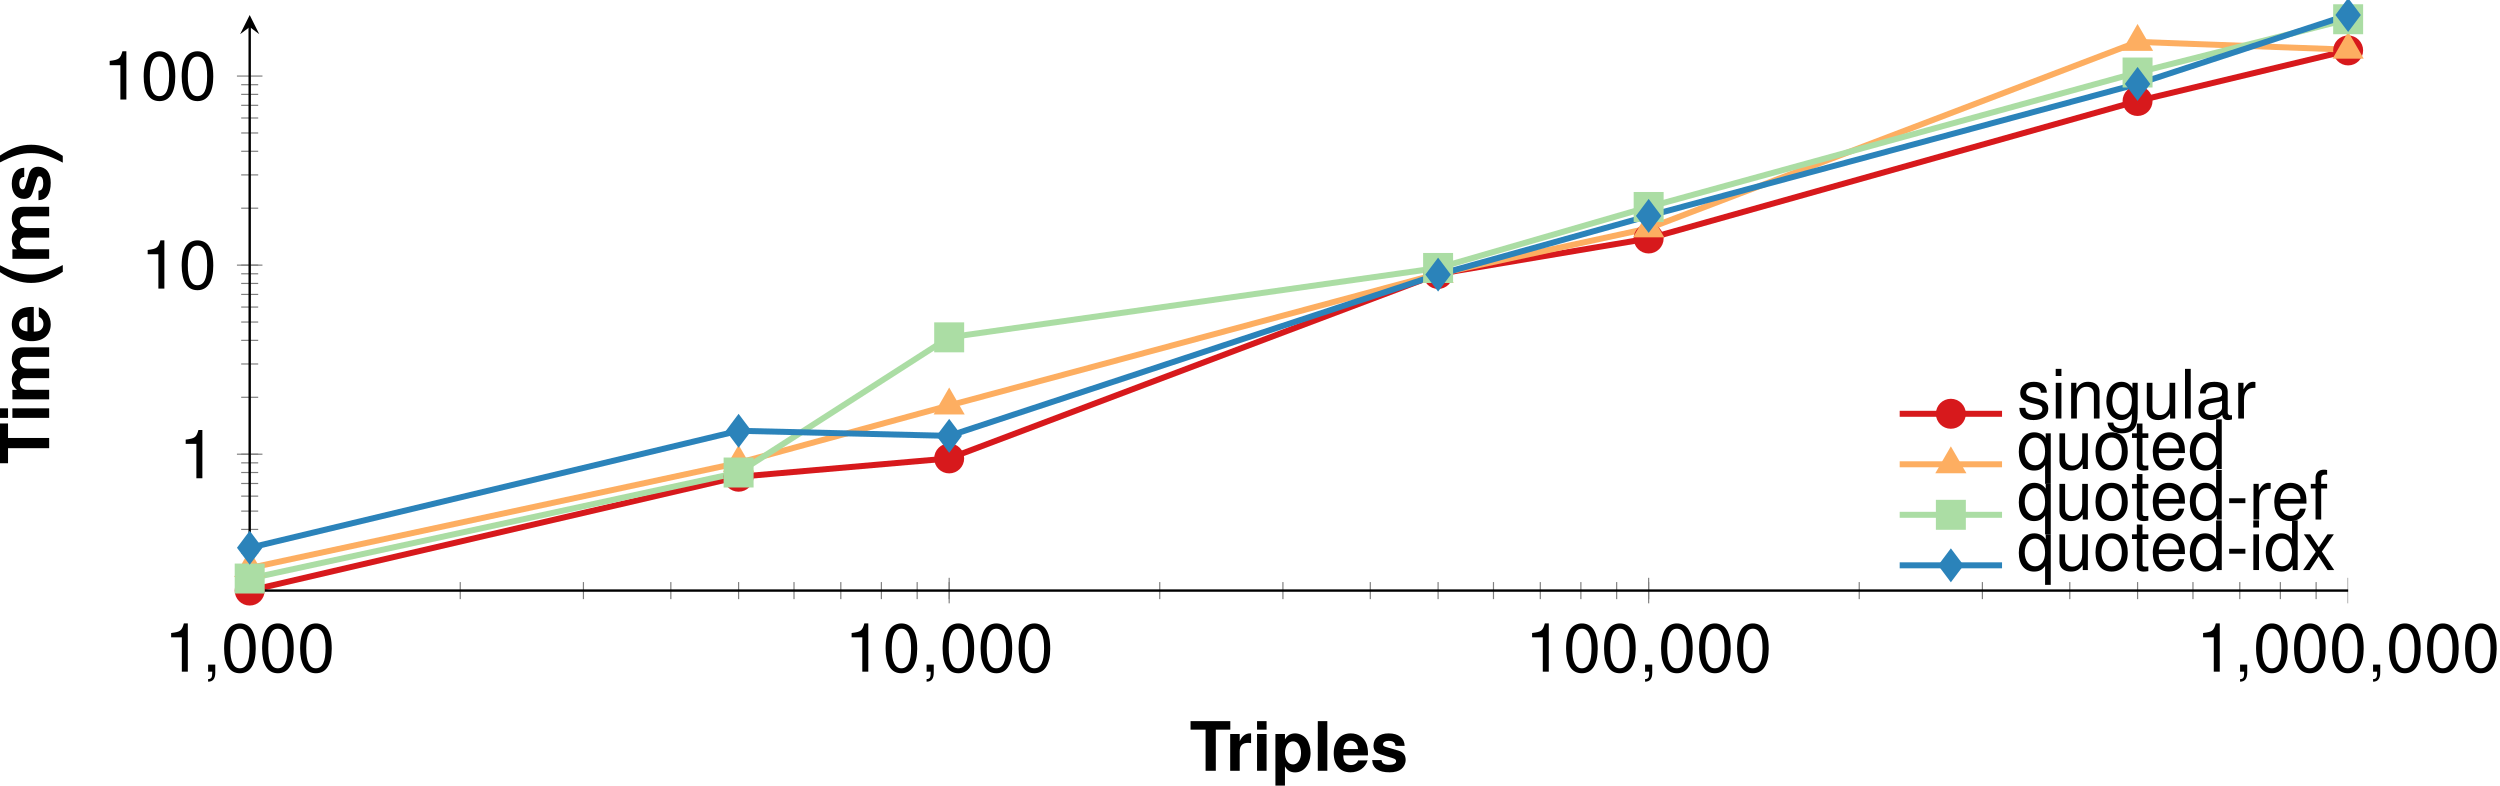
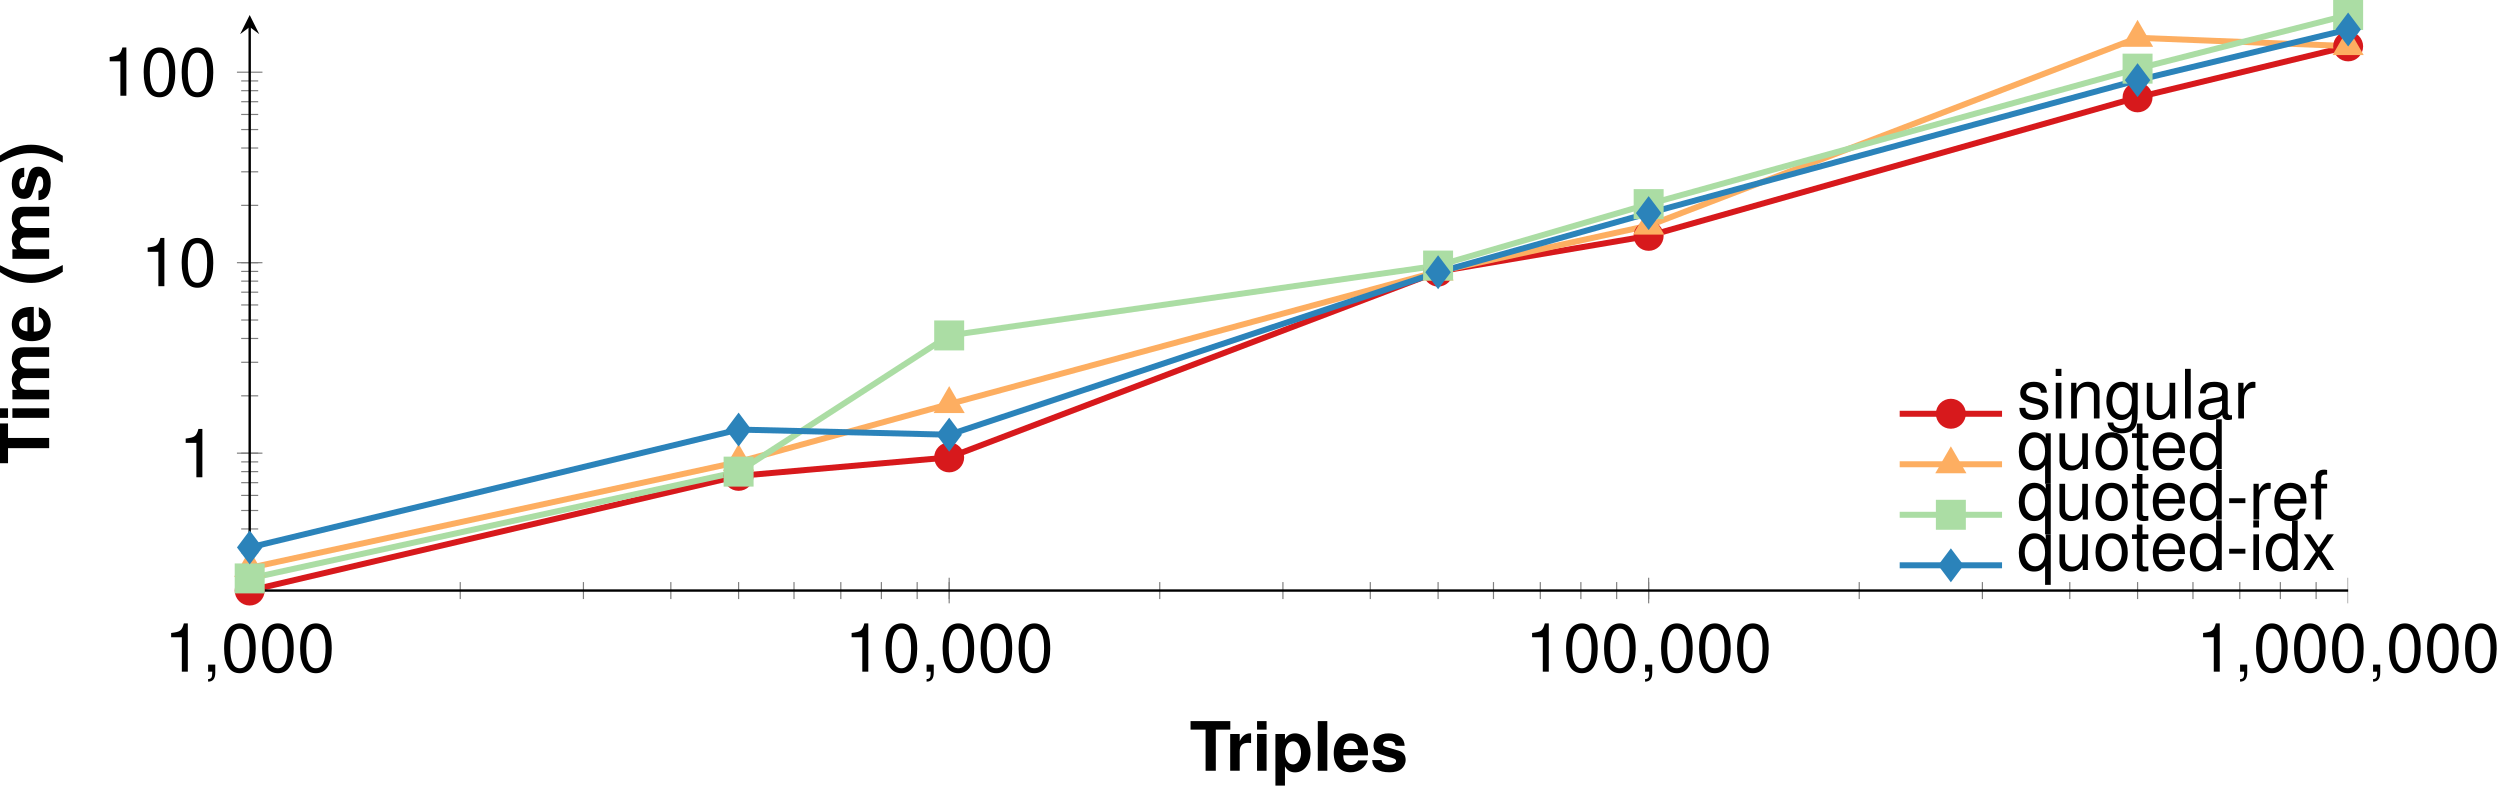
- <svg xmlns="http://www.w3.org/2000/svg" xmlns:xlink="http://www.w3.org/1999/xlink" version="1.1" width="415.425pt" height="130.54pt" viewBox="3.274 -133.623 415.425 130.54">
+ <svg xmlns="http://www.w3.org/2000/svg" xmlns:xlink="http://www.w3.org/1999/xlink" version="1.1" width="415.425pt" height="130.536pt" viewBox="3.274 -133.619 415.425 130.536">
  <defs>
    <clipPath id="clip1">
-       <path d="M44.765 106.243H393.464V-272.863H44.765" />
+       <path d="M44.765 106.098H393.464V-272.718H44.765" />
    </clipPath>
    <clipPath id="clip2">
      <path d="M-96.7-35.488V-131.129H534.929V-35.488" />
    </clipPath>
    <path id="g1-40" d="M2.297-8.249C.996-6.291 .453-4.73 .453-2.998C.453-1.256 .996 .306 2.297 2.263H3.428C2.229-.068 1.844-1.335 1.844-2.998C1.844-4.65 2.229-5.94 3.428-8.249H2.297Z" />
    <path id="g1-41" d="M1.38 2.263C2.682 .306 3.225-1.256 3.225-2.987C3.225-4.73 2.682-6.291 1.38-8.249H.249C1.448-5.918 1.833-4.65 1.833-2.987C1.833-1.335 1.448-.045 .249 2.263H1.38Z" />
    <path id="g1-84" d="M4.356-6.834H6.766V-8.249H.158V-6.834H2.659V0H4.356V-6.834Z" />
    <path id="g1-101" d="M5.929-2.557C5.94-2.693 5.94-2.75 5.94-2.829C5.94-3.44 5.85-4.005 5.703-4.435C5.295-5.544 4.311-6.212 3.078-6.212C1.324-6.212 .249-4.945 .249-2.897C.249-.939 1.313 .26 3.044 .26C4.413 .26 5.522-.52 5.872-1.72H4.311C4.119-1.233 3.677-.95 3.1-.95C2.648-.95 2.286-1.143 2.059-1.482C1.912-1.709 1.856-1.98 1.833-2.557H5.929ZM1.856-3.609C1.957-4.537 2.354-5.001 3.055-5.001C3.451-5.001 3.813-4.809 4.039-4.492C4.187-4.266 4.254-4.028 4.288-3.609H1.856Z" />
    <path id="g1-105" d="M2.342-6.11H.758V0H2.342V-6.11ZM2.342-8.249H.758V-6.834H2.342V-8.249Z" />
    <path id="g1-108" d="M2.342-8.249H.758V0H2.342V-8.249Z" />
    <path id="g1-109" d="M.679-6.11V0H2.263V-3.666C2.263-4.413 2.67-4.865 3.349-4.865C3.881-4.865 4.209-4.56 4.209-4.073V0H5.793V-3.666C5.793-4.413 6.201-4.865 6.879-4.865C7.411-4.865 7.739-4.56 7.739-4.073V0H9.324V-4.322C9.324-5.51 8.599-6.212 7.377-6.212C6.608-6.212 6.065-5.94 5.59-5.307C5.295-5.884 4.684-6.212 3.926-6.212C3.225-6.212 2.772-5.974 2.252-5.352V-6.11H.679Z" />
    <path id="g1-112" d="M2.24-6.11H.656V2.467H2.24V-.724C2.625-.045 3.168 .272 3.938 .272C5.409 .272 6.495-1.109 6.495-2.965C6.495-3.824 6.246-4.684 5.839-5.25C5.431-5.827 4.673-6.212 3.938-6.212C3.168-6.212 2.625-5.884 2.24-5.205V-6.11ZM3.576-4.888C4.379-4.888 4.911-4.107 4.911-2.942C4.911-1.833 4.356-1.052 3.576-1.052C2.783-1.052 2.24-1.822 2.24-2.965S2.783-4.888 3.576-4.888Z" />
    <path id="g1-114" d="M.713-6.11V0H2.297V-3.247C2.297-4.175 2.761-4.639 3.689-4.639C3.858-4.639 3.972-4.628 4.187-4.594V-6.201C4.096-6.212 4.039-6.212 3.994-6.212C3.27-6.212 2.636-5.737 2.297-4.911V-6.11H.713Z" />
    <path id="g1-115" d="M5.714-4.141C5.691-5.431 4.696-6.212 3.055-6.212C1.505-6.212 .543-5.431 .543-4.175C.543-3.768 .668-3.417 .883-3.179C1.098-2.965 1.29-2.863 1.878-2.67L3.768-2.082C4.164-1.957 4.3-1.833 4.3-1.584C4.3-1.211 3.858-.984 3.123-.984C2.716-.984 2.387-1.064 2.184-1.199C2.014-1.324 1.946-1.448 1.878-1.776H.328C.373-.441 1.358 .26 3.213 .26C4.062 .26 4.707 .079 5.16-.283S5.884-1.211 5.884-1.81C5.884-2.602 5.488-3.112 4.684-3.349L2.682-3.926C2.24-4.062 2.127-4.153 2.127-4.402C2.127-4.741 2.489-4.967 3.044-4.967C3.802-4.967 4.175-4.696 4.187-4.141H5.714Z" />
    <path id="g3-44" d="M.984-1.177V0H1.663V.204C1.663 .984 1.516 1.211 .984 1.233V1.663C1.776 1.663 2.172 1.154 2.172 .181V-1.177H.984Z" />
    <path id="g3-45" d="M3.213-3.53H.52V-2.716H3.213V-3.53Z" />
    <path id="g3-48" d="M3.112-8.022C2.365-8.022 1.686-7.694 1.267-7.14C.747-6.438 .487-5.363 .487-3.881C.487-1.177 1.392 .26 3.112 .26C4.809 .26 5.737-1.177 5.737-3.813C5.737-5.375 5.488-6.416 4.956-7.14C4.537-7.705 3.87-8.022 3.112-8.022ZM3.112-7.14C4.187-7.14 4.718-6.053 4.718-3.904C4.718-1.629 4.198-.566 3.089-.566C2.037-.566 1.505-1.675 1.505-3.87S2.037-7.14 3.112-7.14Z" />
    <path id="g3-49" d="M2.931-5.714V0H3.926V-8.022H3.27C2.919-6.789 2.693-6.619 1.154-6.427V-5.714H2.931Z" />
    <path id="g3-97" d="M6.053-.554C5.952-.532 5.906-.532 5.85-.532C5.522-.532 5.341-.702 5.341-.996V-4.481C5.341-5.533 4.571-6.099 3.112-6.099C2.252-6.099 1.539-5.85 1.143-5.409C.871-5.103 .758-4.764 .735-4.175H1.686C1.765-4.899 2.195-5.228 3.078-5.228C3.926-5.228 4.402-4.911 4.402-4.345V-4.096C4.402-3.7 4.164-3.53 3.417-3.44C2.082-3.27 1.878-3.225 1.516-3.078C.826-2.795 .475-2.263 .475-1.494C.475-.419 1.222 .26 2.421 .26C3.168 .26 3.768 0 4.435-.611C4.503-.011 4.798 .26 5.409 .26C5.601 .26 5.748 .238 6.053 .158V-.554ZM4.402-1.867C4.402-1.55 4.311-1.358 4.028-1.098C3.643-.747 3.179-.566 2.625-.566C1.89-.566 1.46-.917 1.46-1.516C1.46-2.139 1.878-2.455 2.885-2.602C3.881-2.738 4.085-2.783 4.402-2.931V-1.867Z" />
    <path id="g3-100" d="M5.601-8.249H4.662V-5.182C4.266-5.782 3.632-6.099 2.84-6.099C1.301-6.099 .294-4.865 .294-2.976C.294-.973 1.279 .26 2.874 .26C3.689 .26 4.254-.045 4.764-.781V0H5.601V-8.249ZM2.998-5.216C4.017-5.216 4.662-4.311 4.662-2.897C4.662-1.528 4.005-.622 3.01-.622C1.969-.622 1.279-1.539 1.279-2.919S1.969-5.216 2.998-5.216Z" />
    <path id="g3-101" d="M5.805-2.648C5.805-3.553 5.737-4.096 5.567-4.537C5.182-5.51 4.277-6.099 3.168-6.099C1.516-6.099 .453-4.831 .453-2.885S1.482 .26 3.146 .26C4.503 .26 5.442-.509 5.68-1.799H4.73C4.469-1.018 3.938-.611 3.179-.611C2.58-.611 2.071-.883 1.754-1.38C1.528-1.72 1.448-2.059 1.437-2.648H5.805ZM1.46-3.417C1.539-4.515 2.206-5.228 3.157-5.228C4.085-5.228 4.798-4.458 4.798-3.485C4.798-3.462 4.798-3.44 4.786-3.417H1.46Z" />
    <path id="g3-102" d="M2.919-5.929H1.935V-6.857C1.935-7.253 2.161-7.457 2.591-7.457C2.67-7.457 2.704-7.457 2.919-7.445V-8.226C2.704-8.271 2.58-8.283 2.387-8.283C1.516-8.283 .996-7.785 .996-6.936V-5.929H.204V-5.16H.996V0H1.935V-5.16H2.919V-5.929Z" />
    <path id="g3-103" d="M4.662-5.929V-5.069C4.187-5.771 3.609-6.099 2.851-6.099C1.346-6.099 .328-4.786 .328-2.863C.328-1.89 .588-1.098 1.075-.532C1.516-.034 2.15 .26 2.772 .26C3.519 .26 4.039-.057 4.571-.803V-.498C4.571 .306 4.469 .792 4.232 1.12C3.983 1.471 3.496 1.675 2.919 1.675C2.489 1.675 2.105 1.561 1.844 1.358C1.629 1.188 1.539 1.03 1.482 .679H.52C.622 1.799 1.494 2.467 2.885 2.467C3.768 2.467 4.526 2.184 4.911 1.709C5.363 1.165 5.533 .419 5.533-.973V-5.929H4.662ZM2.953-5.228C3.972-5.228 4.571-4.368 4.571-2.885C4.571-1.471 3.96-.611 2.965-.611C1.935-.611 1.313-1.482 1.313-2.919C1.313-4.345 1.946-5.228 2.953-5.228Z" />
    <path id="g3-105" d="M1.697-5.929H.758V0H1.697V-5.929ZM1.697-8.249H.747V-7.061H1.697V-8.249Z" />
    <path id="g3-108" d="M1.72-8.249H.769V0H1.72V-8.249Z" />
    <path id="g3-110" d="M.792-5.929V0H1.743V-3.27C1.743-4.481 2.376-5.273 3.349-5.273C4.096-5.273 4.571-4.82 4.571-4.107V0H5.51V-4.481C5.51-5.465 4.775-6.099 3.632-6.099C2.75-6.099 2.184-5.759 1.663-4.933V-5.929H.792Z" />
    <path id="g3-111" d="M3.078-6.099C1.414-6.099 .407-4.911 .407-2.919S1.403 .26 3.089 .26C4.752 .26 5.771-.928 5.771-2.874C5.771-4.922 4.786-6.099 3.078-6.099ZM3.089-5.228C4.153-5.228 4.786-4.356 4.786-2.885C4.786-1.494 4.13-.611 3.089-.611C2.037-.611 1.392-1.482 1.392-2.919C1.392-4.345 2.037-5.228 3.089-5.228Z" />
    <path id="g3-113" d="M5.601 2.467V-5.929H4.764V-5.137C4.322-5.759 3.655-6.099 2.874-6.099C1.313-6.099 .294-4.82 .294-2.851C.294-.928 1.267 .26 2.829 .26C3.655 .26 4.22-.034 4.662-.679V2.467H5.601ZM3.01-5.216C4.017-5.216 4.662-4.311 4.662-2.885C4.662-1.528 4.005-.622 3.01-.622C1.969-.622 1.279-1.539 1.279-2.919C1.279-4.288 1.969-5.216 3.01-5.216Z" />
    <path id="g3-114" d="M.781-5.929V0H1.731V-3.078C1.731-3.926 1.946-4.481 2.399-4.809C2.693-5.024 2.976-5.092 3.632-5.103V-6.065C3.474-6.087 3.394-6.099 3.27-6.099C2.659-6.099 2.195-5.737 1.652-4.854V-5.929H.781Z" />
    <path id="g3-115" d="M4.956-4.277C4.945-5.442 4.175-6.099 2.806-6.099C1.426-6.099 .532-5.386 .532-4.288C.532-3.361 1.007-2.919 2.41-2.58L3.293-2.365C3.949-2.206 4.209-1.969 4.209-1.539C4.209-.984 3.655-.611 2.829-.611C2.32-.611 1.89-.758 1.652-1.007C1.505-1.177 1.437-1.346 1.38-1.765H.385C.43-.396 1.199 .26 2.75 .26C4.243 .26 5.194-.475 5.194-1.618C5.194-2.501 4.696-2.987 3.519-3.27L2.614-3.485C1.844-3.666 1.516-3.915 1.516-4.334C1.516-4.877 2.003-5.228 2.772-5.228C3.53-5.228 3.938-4.899 3.96-4.277H4.956Z" />
    <path id="g3-116" d="M2.874-5.929H1.901V-7.558H.962V-5.929H.158V-5.16H.962V-.679C.962-.079 1.369 .26 2.105 .26C2.331 .26 2.557 .238 2.874 .181V-.611C2.75-.577 2.602-.566 2.421-.566C2.014-.566 1.901-.679 1.901-1.098V-5.16H2.874V-5.929Z" />
    <path id="g3-117" d="M5.454 0V-5.929H4.515V-2.568C4.515-1.358 3.881-.566 2.897-.566C2.15-.566 1.675-1.018 1.675-1.731V-5.929H.735V-1.358C.735-.373 1.471 .26 2.625 .26C3.496 .26 4.051-.045 4.605-.826V0H5.454Z" />
    <path id="g3-120" d="M3.304-3.066L5.295-5.929H4.232L2.806-3.779L1.38-5.929H.306L2.286-3.021L.192 0H1.267L2.772-2.274L4.254 0H5.352L3.304-3.066Z" />
  </defs>
  <g id="page1">
-     <path d="M44.765-35.488L126.007-54.402L161-57.449L242.242-88.102L277.23-93.992L358.472-116.84L393.464-125.246" stroke="#d7191c" fill="none" stroke-width=".996" stroke-miterlimit="10" />
-     <path d="M44.765-39.234L126.007-56.711L161-66.246L242.242-88.113L277.23-95.68L358.472-126.66L393.464-125.367" stroke="#fdae61" fill="none" stroke-width=".996" stroke-miterlimit="10" />
-     <path d="M44.765-37.488L126.007-55.105L161-77.566L242.242-89.094L277.23-99.231L358.472-121.574L393.464-130.426" stroke="#abdda4" fill="none" stroke-width=".996" stroke-miterlimit="10" />
-     <path d="M44.765-42.602L126.007-62.039L161-61.195L242.242-87.992L277.23-97.746L358.472-119.676L393.464-131.129" stroke="#2b83ba" fill="none" stroke-width=".996" stroke-miterlimit="10" />
-     <path d="M44.765-34.07V-36.906M79.753-34.07V-36.906M100.222-34.07V-36.906M114.746-34.07V-36.906M126.007-34.07V-36.906M135.214-34.07V-36.906M142.992-34.07V-36.906M149.734-34.07V-36.906M155.679-34.07V-36.906M161-34.07V-36.906M195.988-34.07V-36.906M216.457-34.07V-36.906M230.976-34.07V-36.906M242.242-34.07V-36.906M251.445-34.07V-36.906M259.226-34.07V-36.906M265.968-34.07V-36.906M271.914-34.07V-36.906M277.23-34.07V-36.906M312.222-34.07V-36.906M332.687-34.07V-36.906M347.21-34.07V-36.906M358.476-34.07V-36.906M367.679-34.07V-36.906M375.46-34.07V-36.906M382.199-34.07V-36.906M388.144-34.07V-36.906" stroke="#808080" fill="none" stroke-width=".199" stroke-miterlimit="10" clip-path="url(#clip1)" />
+     <path d="M44.765-35.488L126.007-54.543L161-57.613L242.242-88.488L277.23-94.426L358.472-117.441L393.464-125.91" stroke="#d7191c" fill="none" stroke-width=".996" stroke-miterlimit="10" />
+     <path d="M44.765-39.262L126.007-56.867L161-66.473L242.242-88.504L277.23-96.125L358.472-127.336L393.464-125.957" stroke="#fdae61" fill="none" stroke-width=".996" stroke-miterlimit="10" />
+     <path d="M44.765-37.504L126.007-55.25L161-77.879L242.242-89.492L277.23-99.699L358.472-122.211L393.464-131.129" stroke="#abdda4" fill="none" stroke-width=".996" stroke-miterlimit="10" />
+     <path d="M44.765-42.652L126.007-62.238L161-61.383L242.242-88.383L277.23-98.207L358.472-120.301L393.464-128.715" stroke="#2b83ba" fill="none" stroke-width=".996" stroke-miterlimit="10" />
+     <path d="M44.765-34.07V-36.902M79.753-34.07V-36.902M100.222-34.07V-36.902M114.746-34.07V-36.902M126.007-34.07V-36.902M135.214-34.07V-36.902M142.992-34.07V-36.902M149.734-34.07V-36.902M155.679-34.07V-36.902M161-34.07V-36.902M195.988-34.07V-36.902M216.457-34.07V-36.902M230.976-34.07V-36.902M242.242-34.07V-36.902M251.445-34.07V-36.902M259.226-34.07V-36.902M265.968-34.07V-36.902M271.914-34.07V-36.902M277.23-34.07V-36.902M312.222-34.07V-36.902M332.687-34.07V-36.902M347.21-34.07V-36.902M358.476-34.07V-36.902M367.679-34.07V-36.902M375.46-34.07V-36.902M382.199-34.07V-36.902M388.144-34.07V-36.902" stroke="#808080" fill="none" stroke-width=".199" stroke-miterlimit="10" clip-path="url(#clip1)" />
    <path d="M44.765-33.363V-37.613M161-33.363V-37.613M277.23-33.363V-37.613M393.464-33.363V-37.613" stroke="#808080" fill="none" stroke-width=".199" stroke-miterlimit="10" clip-path="url(#clip1)" />
-     <path d="M43.351-36.188H46.179M43.351-41.723H46.179M43.351-45.648H46.179M43.351-48.691H46.179M43.351-51.18H46.179M43.351-53.281H46.179M43.351-55.105H46.179M43.351-56.711H46.179M43.351-58.148H46.179M43.351-67.605H46.179M43.351-73.141H46.179M43.351-77.066H46.179M43.351-80.109H46.179M43.351-82.598H46.179M43.351-84.699H46.179M43.351-86.523H46.179M43.351-88.129H46.179M43.351-89.566H46.179M43.351-99.027H46.179M43.351-104.559H46.179M43.351-108.484H46.179M43.351-111.527H46.179M43.351-114.016H46.179M43.351-116.121H46.179M43.351-117.941H46.179M43.351-119.547H46.179" stroke="#808080" fill="none" stroke-width=".199" stroke-miterlimit="10" clip-path="url(#clip2)" />
-     <path d="M42.644-58.148H46.886M42.644-89.566H46.886M42.644-120.984H46.886" stroke="#808080" fill="none" stroke-width=".199" stroke-miterlimit="10" clip-path="url(#clip2)" />
+     <path d="M43.351-36.195H46.179M43.351-41.77H46.179M43.351-45.723H46.179M43.351-48.789H46.179M43.351-51.297H46.179M43.351-53.414H46.179M43.351-55.25H46.179M43.351-56.867H46.179M43.351-58.316H46.179M43.351-67.844H46.179M43.351-73.418H46.179M43.351-77.375H46.179M43.351-80.441H46.179M43.351-82.945H46.179M43.351-85.066H46.179M43.351-86.902H46.179M43.351-88.519H46.179M43.351-89.969H46.179M43.351-99.496H46.179M43.351-105.07H46.179M43.351-109.023H46.179M43.351-112.09H46.179M43.351-114.598H46.179M43.351-116.719H46.179M43.351-118.551H46.179M43.351-120.172H46.179" stroke="#808080" fill="none" stroke-width=".199" stroke-miterlimit="10" clip-path="url(#clip2)" />
+     <path d="M42.644-58.316H46.886M42.644-89.969H46.886M42.644-121.621H46.886" stroke="#808080" fill="none" stroke-width=".199" stroke-miterlimit="10" clip-path="url(#clip2)" />
    <path d="M44.765-35.488H393.464" stroke="#000" fill="none" stroke-width=".399" stroke-miterlimit="10" />
    <path d="M44.765-35.488V-129.137" stroke="#000" fill="none" stroke-width=".399" stroke-miterlimit="10" />
-     <path d="M44.766-131.129L43.172-127.941L44.766-129.136L46.359-127.941" />
-     <g transform="matrix(1 0 0 1 289.7279 71.6314)">
-       <use x="-259.17" y="-93.639" xlink:href="#g3-49" />
-       <use x="-252.855" y="-93.639" xlink:href="#g3-44" />
-       <use x="-249.698" y="-93.639" xlink:href="#g3-48" />
-       <use x="-243.384" y="-93.639" xlink:href="#g3-48" />
-       <use x="-237.069" y="-93.639" xlink:href="#g3-48" />
-     </g>
-     <g transform="matrix(1 0 0 1 402.803 71.6314)">
-       <use x="-259.17" y="-93.639" xlink:href="#g3-49" />
-       <use x="-252.855" y="-93.639" xlink:href="#g3-48" />
-       <use x="-246.541" y="-93.639" xlink:href="#g3-44" />
-       <use x="-243.384" y="-93.639" xlink:href="#g3-48" />
-       <use x="-237.069" y="-93.639" xlink:href="#g3-48" />
-       <use x="-230.754" y="-93.639" xlink:href="#g3-48" />
-     </g>
-     <g transform="matrix(1 0 0 1 515.879 71.6314)">
-       <use x="-259.17" y="-93.639" xlink:href="#g3-49" />
-       <use x="-252.855" y="-93.639" xlink:href="#g3-48" />
-       <use x="-246.541" y="-93.639" xlink:href="#g3-48" />
-       <use x="-240.226" y="-93.639" xlink:href="#g3-44" />
-       <use x="-237.069" y="-93.639" xlink:href="#g3-48" />
-       <use x="-230.754" y="-93.639" xlink:href="#g3-48" />
-       <use x="-224.44" y="-93.639" xlink:href="#g3-48" />
-     </g>
-     <g transform="matrix(1 0 0 1 627.376 71.6314)">
-       <use x="-259.17" y="-93.639" xlink:href="#g3-49" />
-       <use x="-252.855" y="-93.639" xlink:href="#g3-44" />
-       <use x="-249.698" y="-93.639" xlink:href="#g3-48" />
-       <use x="-243.384" y="-93.639" xlink:href="#g3-48" />
-       <use x="-237.069" y="-93.639" xlink:href="#g3-48" />
-       <use x="-230.754" y="-93.639" xlink:href="#g3-44" />
-       <use x="-227.597" y="-93.639" xlink:href="#g3-48" />
-       <use x="-221.282" y="-93.639" xlink:href="#g3-48" />
-       <use x="-214.968" y="-93.639" xlink:href="#g3-48" />
+     <path d="M44.766-131.128L43.172-127.941L44.766-129.136L46.359-127.941" />
+     <g transform="matrix(1 0 0 1 289.7279 71.7973)">
+       <use x="-259.17" y="-93.807" xlink:href="#g3-49" />
+       <use x="-252.855" y="-93.807" xlink:href="#g3-44" />
+       <use x="-249.698" y="-93.807" xlink:href="#g3-48" />
+       <use x="-243.384" y="-93.807" xlink:href="#g3-48" />
+       <use x="-237.069" y="-93.807" xlink:href="#g3-48" />
+     </g>
+     <g transform="matrix(1 0 0 1 402.803 71.7973)">
+       <use x="-259.17" y="-93.807" xlink:href="#g3-49" />
+       <use x="-252.855" y="-93.807" xlink:href="#g3-48" />
+       <use x="-246.541" y="-93.807" xlink:href="#g3-44" />
+       <use x="-243.384" y="-93.807" xlink:href="#g3-48" />
+       <use x="-237.069" y="-93.807" xlink:href="#g3-48" />
+       <use x="-230.754" y="-93.807" xlink:href="#g3-48" />
+     </g>
+     <g transform="matrix(1 0 0 1 515.879 71.7973)">
+       <use x="-259.17" y="-93.807" xlink:href="#g3-49" />
+       <use x="-252.855" y="-93.807" xlink:href="#g3-48" />
+       <use x="-246.541" y="-93.807" xlink:href="#g3-48" />
+       <use x="-240.226" y="-93.807" xlink:href="#g3-44" />
+       <use x="-237.069" y="-93.807" xlink:href="#g3-48" />
+       <use x="-230.754" y="-93.807" xlink:href="#g3-48" />
+       <use x="-224.44" y="-93.807" xlink:href="#g3-48" />
+     </g>
+     <g transform="matrix(1 0 0 1 627.376 71.7973)">
+       <use x="-259.17" y="-93.807" xlink:href="#g3-49" />
+       <use x="-252.855" y="-93.807" xlink:href="#g3-44" />
+       <use x="-249.698" y="-93.807" xlink:href="#g3-48" />
+       <use x="-243.384" y="-93.807" xlink:href="#g3-48" />
+       <use x="-237.069" y="-93.807" xlink:href="#g3-48" />
+       <use x="-230.754" y="-93.807" xlink:href="#g3-44" />
+       <use x="-227.597" y="-93.807" xlink:href="#g3-48" />
+       <use x="-221.282" y="-93.807" xlink:href="#g3-48" />
+       <use x="-214.968" y="-93.807" xlink:href="#g3-48" />
    </g>
    <g transform="matrix(1 0 0 1 292.1462 39.4898)">
-       <use x="-259.17" y="-93.639" xlink:href="#g3-49" />
-     </g>
-     <g transform="matrix(1 0 0 1 285.8315 7.9779)">
-       <use x="-259.17" y="-93.639" xlink:href="#g3-49" />
-       <use x="-252.855" y="-93.639" xlink:href="#g3-48" />
-     </g>
-     <g transform="matrix(1 0 0 1 279.5168 -23.4403)">
-       <use x="-259.17" y="-93.639" xlink:href="#g3-49" />
-       <use x="-252.855" y="-93.639" xlink:href="#g3-48" />
-       <use x="-246.541" y="-93.639" xlink:href="#g3-48" />
+       <use x="-259.17" y="-93.807" xlink:href="#g3-49" />
+     </g>
+     <g transform="matrix(1 0 0 1 285.8315 7.7451)">
+       <use x="-259.17" y="-93.807" xlink:href="#g3-49" />
+       <use x="-252.855" y="-93.807" xlink:href="#g3-48" />
+     </g>
+     <g transform="matrix(1 0 0 1 279.5168 -23.9064)">
+       <use x="-259.17" y="-93.807" xlink:href="#g3-49" />
+       <use x="-252.855" y="-93.807" xlink:href="#g3-48" />
+       <use x="-246.541" y="-93.807" xlink:href="#g3-48" />
    </g>
    <path d="M46.757-35.488C46.757-36.59 45.867-37.48 44.765-37.48C43.664-37.48 42.773-36.59 42.773-35.488C42.773-34.387 43.664-33.496 44.765-33.496C45.867-33.496 46.757-34.387 46.757-35.488Z" fill="#d7191c" />
    <path d="M46.757-35.488C46.757-36.59 45.867-37.48 44.765-37.48C43.664-37.48 42.773-36.59 42.773-35.488C42.773-34.387 43.664-33.496 44.765-33.496C45.867-33.496 46.757-34.387 46.757-35.488Z" stroke="#d7191c" fill="none" stroke-width=".996" stroke-miterlimit="10" />
-     <path d="M128-54.402C128-55.504 127.109-56.395 126.007-56.395C124.906-56.395 124.015-55.504 124.015-54.402C124.015-53.305 124.906-52.41 126.007-52.41C127.109-52.41 128-53.305 128-54.402Z" fill="#d7191c" />
-     <path d="M128-54.402C128-55.504 127.109-56.395 126.007-56.395C124.906-56.395 124.015-55.504 124.015-54.402C124.015-53.305 124.906-52.41 126.007-52.41C127.109-52.41 128-53.305 128-54.402Z" stroke="#d7191c" fill="none" stroke-width=".996" stroke-miterlimit="10" />
-     <path d="M162.992-57.449C162.992-58.551 162.097-59.441 161-59.441C159.898-59.441 159.007-58.551 159.007-57.449C159.007-56.348 159.898-55.457 161-55.457C162.097-55.457 162.992-56.348 162.992-57.449Z" fill="#d7191c" />
-     <path d="M162.992-57.449C162.992-58.551 162.097-59.441 161-59.441C159.898-59.441 159.007-58.551 159.007-57.449C159.007-56.348 159.898-55.457 161-55.457C162.097-55.457 162.992-56.348 162.992-57.449Z" stroke="#d7191c" fill="none" stroke-width=".996" stroke-miterlimit="10" />
-     <path d="M244.234-88.102C244.234-89.199 243.343-90.094 242.242-90.094C241.14-90.094 240.25-89.199 240.25-88.102C240.25-87 241.14-86.106 242.242-86.106C243.343-86.106 244.234-87 244.234-88.102Z" fill="#d7191c" />
-     <path d="M244.234-88.102C244.234-89.199 243.343-90.094 242.242-90.094C241.14-90.094 240.25-89.199 240.25-88.102C240.25-87 241.14-86.106 242.242-86.106C243.343-86.106 244.234-87 244.234-88.102Z" stroke="#d7191c" fill="none" stroke-width=".996" stroke-miterlimit="10" />
-     <path d="M279.222-93.992C279.222-95.094 278.332-95.984 277.23-95.984C276.132-95.984 275.238-95.094 275.238-93.992S276.132-92 277.23-92C278.332-92 279.222-92.891 279.222-93.992Z" fill="#d7191c" />
-     <path d="M279.222-93.992C279.222-95.094 278.332-95.984 277.23-95.984C276.132-95.984 275.238-95.094 275.238-93.992S276.132-92 277.23-92C278.332-92 279.222-92.891 279.222-93.992Z" stroke="#d7191c" fill="none" stroke-width=".996" stroke-miterlimit="10" />
-     <path d="M360.464-116.84C360.464-117.941 359.574-118.832 358.472-118.832C357.375-118.832 356.48-117.941 356.48-116.84C356.48-115.738 357.375-114.848 358.472-114.848C359.574-114.848 360.464-115.738 360.464-116.84Z" fill="#d7191c" />
-     <path d="M360.464-116.84C360.464-117.941 359.574-118.832 358.472-118.832C357.375-118.832 356.48-117.941 356.48-116.84C356.48-115.738 357.375-114.848 358.472-114.848C359.574-114.848 360.464-115.738 360.464-116.84Z" stroke="#d7191c" fill="none" stroke-width=".996" stroke-miterlimit="10" />
-     <path d="M395.457-125.246C395.457-126.344 394.566-127.238 393.464-127.238C392.363-127.238 391.472-126.344 391.472-125.246C391.472-124.144 392.363-123.25 393.464-123.25C394.566-123.25 395.457-124.144 395.457-125.246Z" fill="#d7191c" />
-     <path d="M395.457-125.246C395.457-126.344 394.566-127.238 393.464-127.238C392.363-127.238 391.472-126.344 391.472-125.246C391.472-124.144 392.363-123.25 393.464-123.25C394.566-123.25 395.457-124.144 395.457-125.246Z" stroke="#d7191c" fill="none" stroke-width=".996" stroke-miterlimit="10" />
-     <path d="M44.765-41.227L46.492-38.238H43.039Z" fill="#fdae61" />
-     <path d="M44.765-41.227L46.492-38.238H43.039Z" stroke="#fdae61" fill="none" stroke-width=".996" stroke-miterlimit="10" />
-     <path d="M126.007-58.703L127.734-55.715H124.281Z" fill="#fdae61" />
-     <path d="M126.007-58.703L127.734-55.715H124.281Z" stroke="#fdae61" fill="none" stroke-width=".996" stroke-miterlimit="10" />
-     <path d="M161-68.238L162.722-65.246H159.273Z" fill="#fdae61" />
-     <path d="M161-68.238L162.722-65.246H159.273Z" stroke="#fdae61" fill="none" stroke-width=".996" stroke-miterlimit="10" />
-     <path d="M242.242-90.106L243.968-87.117H240.515Z" fill="#fdae61" />
-     <path d="M242.242-90.106L243.968-87.117H240.515Z" stroke="#fdae61" fill="none" stroke-width=".996" stroke-miterlimit="10" />
-     <path d="M277.23-97.672L278.957-94.684H275.507Z" fill="#fdae61" />
-     <path d="M277.23-97.672L278.957-94.684H275.507Z" stroke="#fdae61" fill="none" stroke-width=".996" stroke-miterlimit="10" />
-     <path d="M358.472-128.652L360.199-125.664H356.75Z" fill="#fdae61" />
-     <path d="M358.472-128.652L360.199-125.664H356.75Z" stroke="#fdae61" fill="none" stroke-width=".996" stroke-miterlimit="10" />
-     <path d="M393.464-127.359L395.191-124.371H391.738Z" fill="#fdae61" />
-     <path d="M393.464-127.359L395.191-124.371H391.738Z" stroke="#fdae61" fill="none" stroke-width=".996" stroke-miterlimit="10" />
-     <path d="M42.773-35.496H46.757V-39.48H42.773Z" fill="#abdda4" />
-     <path d="M42.773-35.496H46.757V-39.48H42.773Z" stroke="#abdda4" fill="none" stroke-width=".996" stroke-miterlimit="10" />
-     <path d="M124.015-53.113H128V-57.098H124.015Z" fill="#abdda4" />
-     <path d="M124.015-53.113H128V-57.098H124.015Z" stroke="#abdda4" fill="none" stroke-width=".996" stroke-miterlimit="10" />
-     <path d="M159.007-75.574H162.992V-79.559H159.007Z" fill="#abdda4" />
-     <path d="M159.007-75.574H162.992V-79.559H159.007Z" stroke="#abdda4" fill="none" stroke-width=".996" stroke-miterlimit="10" />
-     <path d="M240.25-87.102H244.234V-91.09H240.25Z" fill="#abdda4" />
-     <path d="M240.25-87.102H244.234V-91.09H240.25Z" stroke="#abdda4" fill="none" stroke-width=".996" stroke-miterlimit="10" />
-     <path d="M275.238-97.234H279.222V-101.223H275.238Z" fill="#abdda4" />
-     <path d="M275.238-97.234H279.222V-101.223H275.238Z" stroke="#abdda4" fill="none" stroke-width=".996" stroke-miterlimit="10" />
-     <path d="M356.48-119.582H360.464V-123.566H356.48Z" fill="#abdda4" />
-     <path d="M356.48-119.582H360.464V-123.566H356.48Z" stroke="#abdda4" fill="none" stroke-width=".996" stroke-miterlimit="10" />
-     <path d="M391.472-128.434H395.457V-132.418H391.472Z" fill="#abdda4" />
-     <path d="M391.472-128.434H395.457V-132.418H391.472Z" stroke="#abdda4" fill="none" stroke-width=".996" stroke-miterlimit="10" />
-     <path d="M44.765-44.594L46.261-42.602L44.765-40.609L43.273-42.602Z" fill="#2b83ba" />
-     <path d="M44.765-44.594L46.261-42.602L44.765-40.609L43.273-42.602Z" stroke="#2b83ba" fill="none" stroke-width=".996" stroke-miterlimit="10" />
-     <path d="M126.007-64.031L127.503-62.039L126.007-60.047L124.515-62.039Z" fill="#2b83ba" />
-     <path d="M126.007-64.031L127.503-62.039L126.007-60.047L124.515-62.039Z" stroke="#2b83ba" fill="none" stroke-width=".996" stroke-miterlimit="10" />
-     <path d="M161-63.188L162.492-61.195L161-59.203L159.503-61.195Z" fill="#2b83ba" />
-     <path d="M161-63.188L162.492-61.195L161-59.203L159.503-61.195Z" stroke="#2b83ba" fill="none" stroke-width=".996" stroke-miterlimit="10" />
-     <path d="M242.242-89.984L243.734-87.992L242.242-86L240.746-87.992Z" fill="#2b83ba" />
-     <path d="M242.242-89.984L243.734-87.992L242.242-86L240.746-87.992Z" stroke="#2b83ba" fill="none" stroke-width=".996" stroke-miterlimit="10" />
-     <path d="M277.23-99.738L278.726-97.746L277.23-95.754L275.738-97.746Z" fill="#2b83ba" />
-     <path d="M277.23-99.738L278.726-97.746L277.23-95.754L275.738-97.746Z" stroke="#2b83ba" fill="none" stroke-width=".996" stroke-miterlimit="10" />
-     <path d="M358.472-121.672L359.968-119.676L358.472-117.684L356.98-119.676Z" fill="#2b83ba" />
-     <path d="M358.472-121.672L359.968-119.676L358.472-117.684L356.98-119.676Z" stroke="#2b83ba" fill="none" stroke-width=".996" stroke-miterlimit="10" />
-     <path d="M393.464-133.125L394.957-131.129L393.464-129.137L391.968-131.129Z" fill="#2b83ba" />
-     <path d="M393.464-133.125L394.957-131.129L393.464-129.137L391.968-131.129Z" stroke="#2b83ba" fill="none" stroke-width=".996" stroke-miterlimit="10" />
-     <g transform="matrix(1 0 0 1 460.119 88.09471)">
-       <use x="-259.17" y="-93.639" xlink:href="#g1-84" />
-       <use x="-253.139" y="-93.639" xlink:href="#g1-114" />
-       <use x="-248.721" y="-93.639" xlink:href="#g1-105" />
-       <use x="-245.564" y="-93.639" xlink:href="#g1-112" />
-       <use x="-238.625" y="-93.639" xlink:href="#g1-108" />
-       <use x="-235.468" y="-93.639" xlink:href="#g1-101" />
-       <use x="-229.153" y="-93.639" xlink:href="#g1-115" />
-     </g>
-     <g transform="matrix(0 -1 1 0 105.0819 -315.659)">
-       <use x="-259.17" y="-93.639" xlink:href="#g1-84" />
-       <use x="-252.231" y="-93.639" xlink:href="#g1-105" />
-       <use x="-249.074" y="-93.639" xlink:href="#g1-109" />
-       <use x="-238.977" y="-93.639" xlink:href="#g1-101" />
-       <use x="-229.505" y="-93.639" xlink:href="#g1-40" />
-       <use x="-225.723" y="-93.639" xlink:href="#g1-109" />
-       <use x="-215.626" y="-93.639" xlink:href="#g1-115" />
-       <use x="-209.312" y="-93.639" xlink:href="#g1-41" />
+     <path d="M128-54.543C128-55.645 127.109-56.535 126.007-56.535C124.906-56.535 124.015-55.645 124.015-54.543C124.015-53.445 124.906-52.551 126.007-52.551C127.109-52.551 128-53.445 128-54.543Z" fill="#d7191c" />
+     <path d="M128-54.543C128-55.645 127.109-56.535 126.007-56.535C124.906-56.535 124.015-55.645 124.015-54.543C124.015-53.445 124.906-52.551 126.007-52.551C127.109-52.551 128-53.445 128-54.543Z" stroke="#d7191c" fill="none" stroke-width=".996" stroke-miterlimit="10" />
+     <path d="M162.992-57.613C162.992-58.711 162.097-59.605 161-59.605C159.898-59.605 159.007-58.711 159.007-57.613C159.007-56.512 159.898-55.621 161-55.621C162.097-55.621 162.992-56.512 162.992-57.613Z" fill="#d7191c" />
+     <path d="M162.992-57.613C162.992-58.711 162.097-59.605 161-59.605C159.898-59.605 159.007-58.711 159.007-57.613C159.007-56.512 159.898-55.621 161-55.621C162.097-55.621 162.992-56.512 162.992-57.613Z" stroke="#d7191c" fill="none" stroke-width=".996" stroke-miterlimit="10" />
+     <path d="M244.234-88.488C244.234-89.59 243.343-90.481 242.242-90.481C241.14-90.481 240.25-89.59 240.25-88.488C240.25-87.391 241.14-86.496 242.242-86.496C243.343-86.496 244.234-87.391 244.234-88.488Z" fill="#d7191c" />
+     <path d="M244.234-88.488C244.234-89.59 243.343-90.481 242.242-90.481C241.14-90.481 240.25-89.59 240.25-88.488C240.25-87.391 241.14-86.496 242.242-86.496C243.343-86.496 244.234-87.391 244.234-88.488Z" stroke="#d7191c" fill="none" stroke-width=".996" stroke-miterlimit="10" />
+     <path d="M279.222-94.426C279.222-95.527 278.332-96.418 277.23-96.418C276.132-96.418 275.238-95.527 275.238-94.426C275.238-93.324 276.132-92.434 277.23-92.434C278.332-92.434 279.222-93.324 279.222-94.426Z" fill="#d7191c" />
+     <path d="M279.222-94.426C279.222-95.527 278.332-96.418 277.23-96.418C276.132-96.418 275.238-95.527 275.238-94.426C275.238-93.324 276.132-92.434 277.23-92.434C278.332-92.434 279.222-93.324 279.222-94.426Z" stroke="#d7191c" fill="none" stroke-width=".996" stroke-miterlimit="10" />
+     <path d="M360.464-117.441C360.464-118.543 359.574-119.434 358.472-119.434C357.375-119.434 356.48-118.543 356.48-117.441S357.375-115.449 358.472-115.449C359.574-115.449 360.464-116.34 360.464-117.441Z" fill="#d7191c" />
+     <path d="M360.464-117.441C360.464-118.543 359.574-119.434 358.472-119.434C357.375-119.434 356.48-118.543 356.48-117.441S357.375-115.449 358.472-115.449C359.574-115.449 360.464-116.34 360.464-117.441Z" stroke="#d7191c" fill="none" stroke-width=".996" stroke-miterlimit="10" />
+     <path d="M395.457-125.91C395.457-127.012 394.566-127.902 393.464-127.902C392.363-127.902 391.472-127.012 391.472-125.91C391.472-124.809 392.363-123.918 393.464-123.918C394.566-123.918 395.457-124.809 395.457-125.91Z" fill="#d7191c" />
+     <path d="M395.457-125.91C395.457-127.012 394.566-127.902 393.464-127.902C392.363-127.902 391.472-127.012 391.472-125.91C391.472-124.809 392.363-123.918 393.464-123.918C394.566-123.918 395.457-124.809 395.457-125.91Z" stroke="#d7191c" fill="none" stroke-width=".996" stroke-miterlimit="10" />
+     <path d="M44.765-41.254L46.492-38.266H43.039Z" fill="#fdae61" />
+     <path d="M44.765-41.254L46.492-38.266H43.039Z" stroke="#fdae61" fill="none" stroke-width=".996" stroke-miterlimit="10" />
+     <path d="M126.007-58.863L127.734-55.871H124.281Z" fill="#fdae61" />
+     <path d="M126.007-58.863L127.734-55.871H124.281Z" stroke="#fdae61" fill="none" stroke-width=".996" stroke-miterlimit="10" />
+     <path d="M161-68.465L162.722-65.477H159.273Z" fill="#fdae61" />
+     <path d="M161-68.465L162.722-65.477H159.273Z" stroke="#fdae61" fill="none" stroke-width=".996" stroke-miterlimit="10" />
+     <path d="M242.242-90.496L243.968-87.508H240.515Z" fill="#fdae61" />
+     <path d="M242.242-90.496L243.968-87.508H240.515Z" stroke="#fdae61" fill="none" stroke-width=".996" stroke-miterlimit="10" />
+     <path d="M277.23-98.117L278.957-95.129H275.507Z" fill="#fdae61" />
+     <path d="M277.23-98.117L278.957-95.129H275.507Z" stroke="#fdae61" fill="none" stroke-width=".996" stroke-miterlimit="10" />
+     <path d="M358.472-129.328L360.199-126.34H356.75Z" fill="#fdae61" />
+     <path d="M358.472-129.328L360.199-126.34H356.75Z" stroke="#fdae61" fill="none" stroke-width=".996" stroke-miterlimit="10" />
+     <path d="M393.464-127.949L395.191-124.961H391.738Z" fill="#fdae61" />
+     <path d="M393.464-127.949L395.191-124.961H391.738Z" stroke="#fdae61" fill="none" stroke-width=".996" stroke-miterlimit="10" />
+     <path d="M42.773-35.512H46.757V-39.496H42.773Z" fill="#abdda4" />
+     <path d="M42.773-35.512H46.757V-39.496H42.773Z" stroke="#abdda4" fill="none" stroke-width=".996" stroke-miterlimit="10" />
+     <path d="M124.015-53.258H128V-57.242H124.015Z" fill="#abdda4" />
+     <path d="M124.015-53.258H128V-57.242H124.015Z" stroke="#abdda4" fill="none" stroke-width=".996" stroke-miterlimit="10" />
+     <path d="M159.007-75.887H162.992V-79.871H159.007Z" fill="#abdda4" />
+     <path d="M159.007-75.887H162.992V-79.871H159.007Z" stroke="#abdda4" fill="none" stroke-width=".996" stroke-miterlimit="10" />
+     <path d="M240.25-87.5H244.234V-91.484H240.25Z" fill="#abdda4" />
+     <path d="M240.25-87.5H244.234V-91.484H240.25Z" stroke="#abdda4" fill="none" stroke-width=".996" stroke-miterlimit="10" />
+     <path d="M275.238-97.707H279.222V-101.695H275.238Z" fill="#abdda4" />
+     <path d="M275.238-97.707H279.222V-101.695H275.238Z" stroke="#abdda4" fill="none" stroke-width=".996" stroke-miterlimit="10" />
+     <path d="M356.48-120.219H360.464V-124.207H356.48Z" fill="#abdda4" />
+     <path d="M356.48-120.219H360.464V-124.207H356.48Z" stroke="#abdda4" fill="none" stroke-width=".996" stroke-miterlimit="10" />
+     <path d="M391.472-129.137H395.457V-133.121H391.472Z" fill="#abdda4" />
+     <path d="M391.472-129.137H395.457V-133.121H391.472Z" stroke="#abdda4" fill="none" stroke-width=".996" stroke-miterlimit="10" />
+     <path d="M44.765-44.645L46.261-42.652L44.765-40.66L43.273-42.652Z" fill="#2b83ba" />
+     <path d="M44.765-44.645L46.261-42.652L44.765-40.66L43.273-42.652Z" stroke="#2b83ba" fill="none" stroke-width=".996" stroke-miterlimit="10" />
+     <path d="M126.007-64.23L127.503-62.238L126.007-60.246L124.515-62.238Z" fill="#2b83ba" />
+     <path d="M126.007-64.23L127.503-62.238L126.007-60.246L124.515-62.238Z" stroke="#2b83ba" fill="none" stroke-width=".996" stroke-miterlimit="10" />
+     <path d="M161-63.379L162.492-61.383L161-59.391L159.503-61.383Z" fill="#2b83ba" />
+     <path d="M161-63.379L162.492-61.383L161-59.391L159.503-61.383Z" stroke="#2b83ba" fill="none" stroke-width=".996" stroke-miterlimit="10" />
+     <path d="M242.242-90.375L243.734-88.383L242.242-86.391L240.746-88.383Z" fill="#2b83ba" />
+     <path d="M242.242-90.375L243.734-88.383L242.242-86.391L240.746-88.383Z" stroke="#2b83ba" fill="none" stroke-width=".996" stroke-miterlimit="10" />
+     <path d="M277.23-100.199L278.726-98.207L277.23-96.215L275.738-98.207Z" fill="#2b83ba" />
+     <path d="M277.23-100.199L278.726-98.207L277.23-96.215L275.738-98.207Z" stroke="#2b83ba" fill="none" stroke-width=".996" stroke-miterlimit="10" />
+     <path d="M358.472-122.293L359.968-120.301L358.472-118.309L356.98-120.301Z" fill="#2b83ba" />
+     <path d="M358.472-122.293L359.968-120.301L358.472-118.309L356.98-120.301Z" stroke="#2b83ba" fill="none" stroke-width=".996" stroke-miterlimit="10" />
+     <path d="M393.464-130.707L394.957-128.715L393.464-126.723L391.968-128.715Z" fill="#2b83ba" />
+     <path d="M393.464-130.707L394.957-128.715L393.464-126.723L391.968-128.715Z" stroke="#2b83ba" fill="none" stroke-width=".996" stroke-miterlimit="10" />
+     <g transform="matrix(1 0 0 1 460.119 88.26265)">
+       <use x="-259.17" y="-93.807" xlink:href="#g1-84" />
+       <use x="-253.139" y="-93.807" xlink:href="#g1-114" />
+       <use x="-248.721" y="-93.807" xlink:href="#g1-105" />
+       <use x="-245.564" y="-93.807" xlink:href="#g1-112" />
+       <use x="-238.625" y="-93.807" xlink:href="#g1-108" />
+       <use x="-235.468" y="-93.807" xlink:href="#g1-101" />
+       <use x="-229.153" y="-93.807" xlink:href="#g1-115" />
+     </g>
+     <g transform="matrix(0 -1 1 0 105.2498 -315.6585)">
+       <use x="-259.17" y="-93.807" xlink:href="#g1-84" />
+       <use x="-252.231" y="-93.807" xlink:href="#g1-105" />
+       <use x="-249.074" y="-93.807" xlink:href="#g1-109" />
+       <use x="-238.977" y="-93.807" xlink:href="#g1-101" />
+       <use x="-229.505" y="-93.807" xlink:href="#g1-40" />
+       <use x="-225.723" y="-93.807" xlink:href="#g1-109" />
+       <use x="-215.626" y="-93.807" xlink:href="#g1-115" />
+       <use x="-209.312" y="-93.807" xlink:href="#g1-41" />
    </g>
    <path d="M318.945-64.863H327.449H335.953" stroke="#d7191c" fill="none" stroke-width=".996" stroke-miterlimit="10" />
    <path d="M329.441-64.863C329.441-65.965 328.55-66.859 327.449-66.859C326.347-66.859 325.457-65.965 325.457-64.863C325.457-63.766 326.347-62.871 327.449-62.871C328.55-62.871 329.441-63.766 329.441-64.863Z" fill="#d7191c" />
    <path d="M329.441-64.863C329.441-65.965 328.55-66.859 327.449-66.859C326.347-66.859 325.457-65.965 325.457-64.863C325.457-63.766 326.347-62.871 327.449-62.871C328.55-62.871 329.441-63.766 329.441-64.863Z" stroke="#d7191c" fill="none" stroke-width=".996" stroke-miterlimit="10" />
-     <g transform="matrix(1 0 0 1 579.61 54.7385)">
-       <use x="-241.166" y="-118.819" xlink:href="#g3-115" />
-       <use x="-235.487" y="-118.819" xlink:href="#g3-105" />
-       <use x="-232.966" y="-118.819" xlink:href="#g3-110" />
-       <use x="-226.651" y="-118.819" xlink:href="#g3-103" />
-       <use x="-220.337" y="-118.819" xlink:href="#g3-117" />
-       <use x="-214.022" y="-118.819" xlink:href="#g3-108" />
-       <use x="-211.501" y="-118.819" xlink:href="#g3-97" />
-       <use x="-205.186" y="-118.819" xlink:href="#g3-114" />
+     <g transform="matrix(1 0 0 1 579.61 54.9064)">
+       <use x="-241.166" y="-118.987" xlink:href="#g3-115" />
+       <use x="-235.487" y="-118.987" xlink:href="#g3-105" />
+       <use x="-232.966" y="-118.987" xlink:href="#g3-110" />
+       <use x="-226.651" y="-118.987" xlink:href="#g3-103" />
+       <use x="-220.337" y="-118.987" xlink:href="#g3-117" />
+       <use x="-214.022" y="-118.987" xlink:href="#g3-108" />
+       <use x="-211.501" y="-118.987" xlink:href="#g3-97" />
+       <use x="-205.186" y="-118.987" xlink:href="#g3-114" />
    </g>
    <path d="M318.945-56.473H327.449H335.953" stroke="#fdae61" fill="none" stroke-width=".996" stroke-miterlimit="10" />
    <path d="M327.449-58.465L329.175-55.477H325.722Z" fill="#fdae61" />
    <path d="M327.449-58.465L329.175-55.477H325.722Z" stroke="#fdae61" fill="none" stroke-width=".996" stroke-miterlimit="10" />
-     <g transform="matrix(1 0 0 1 579.61 54.7385)">
-       <use x="-241.166" y="-110.426" xlink:href="#g3-113" />
-       <use x="-234.851" y="-110.426" xlink:href="#g3-117" />
-       <use x="-228.537" y="-110.426" xlink:href="#g3-111" />
-       <use x="-222.222" y="-110.426" xlink:href="#g3-116" />
-       <use x="-219.065" y="-110.426" xlink:href="#g3-101" />
-       <use x="-212.75" y="-110.426" xlink:href="#g3-100" />
+     <g transform="matrix(1 0 0 1 579.61 54.9064)">
+       <use x="-241.166" y="-110.594" xlink:href="#g3-113" />
+       <use x="-234.851" y="-110.594" xlink:href="#g3-117" />
+       <use x="-228.537" y="-110.594" xlink:href="#g3-111" />
+       <use x="-222.222" y="-110.594" xlink:href="#g3-116" />
+       <use x="-219.065" y="-110.594" xlink:href="#g3-101" />
+       <use x="-212.75" y="-110.594" xlink:href="#g3-100" />
    </g>
    <path d="M318.945-48.078H327.449H335.953" stroke="#abdda4" fill="none" stroke-width=".996" stroke-miterlimit="10" />
    <path d="M325.457-46.086H329.441V-50.07H325.457Z" fill="#abdda4" />
    <path d="M325.457-46.086H329.441V-50.07H325.457Z" stroke="#abdda4" fill="none" stroke-width=".996" stroke-miterlimit="10" />
-     <g transform="matrix(1 0 0 1 579.61 54.7385)">
-       <use x="-241.166" y="-102.032" xlink:href="#g3-113" />
-       <use x="-234.851" y="-102.032" xlink:href="#g3-117" />
-       <use x="-228.537" y="-102.032" xlink:href="#g3-111" />
-       <use x="-222.222" y="-102.032" xlink:href="#g3-116" />
-       <use x="-219.065" y="-102.032" xlink:href="#g3-101" />
-       <use x="-212.75" y="-102.032" xlink:href="#g3-100" />
-       <use x="-206.435" y="-102.032" xlink:href="#g3-45" />
-       <use x="-202.653" y="-102.032" xlink:href="#g3-114" />
-       <use x="-198.871" y="-102.032" xlink:href="#g3-101" />
-       <use x="-192.557" y="-102.032" xlink:href="#g3-102" />
+     <g transform="matrix(1 0 0 1 579.61 54.9064)">
+       <use x="-241.166" y="-102.2" xlink:href="#g3-113" />
+       <use x="-234.851" y="-102.2" xlink:href="#g3-117" />
+       <use x="-228.537" y="-102.2" xlink:href="#g3-111" />
+       <use x="-222.222" y="-102.2" xlink:href="#g3-116" />
+       <use x="-219.065" y="-102.2" xlink:href="#g3-101" />
+       <use x="-212.75" y="-102.2" xlink:href="#g3-100" />
+       <use x="-206.435" y="-102.2" xlink:href="#g3-45" />
+       <use x="-202.653" y="-102.2" xlink:href="#g3-114" />
+       <use x="-198.871" y="-102.2" xlink:href="#g3-101" />
+       <use x="-192.557" y="-102.2" xlink:href="#g3-102" />
    </g>
    <path d="M318.945-39.684H327.449H335.953" stroke="#2b83ba" fill="none" stroke-width=".996" stroke-miterlimit="10" />
    <path d="M327.449-41.676L328.945-39.684L327.449-37.691L325.953-39.684Z" fill="#2b83ba" />
    <path d="M327.449-41.676L328.945-39.684L327.449-37.691L325.953-39.684Z" stroke="#2b83ba" fill="none" stroke-width=".996" stroke-miterlimit="10" />
-     <g transform="matrix(1 0 0 1 579.61 54.7385)">
-       <use x="-241.166" y="-93.639" xlink:href="#g3-113" />
-       <use x="-234.851" y="-93.639" xlink:href="#g3-117" />
-       <use x="-228.537" y="-93.639" xlink:href="#g3-111" />
-       <use x="-222.222" y="-93.639" xlink:href="#g3-116" />
-       <use x="-219.065" y="-93.639" xlink:href="#g3-101" />
-       <use x="-212.75" y="-93.639" xlink:href="#g3-100" />
-       <use x="-206.435" y="-93.639" xlink:href="#g3-45" />
-       <use x="-202.653" y="-93.639" xlink:href="#g3-105" />
-       <use x="-200.132" y="-93.639" xlink:href="#g3-100" />
-       <use x="-193.817" y="-93.639" xlink:href="#g3-120" />
+     <g transform="matrix(1 0 0 1 579.61 54.9064)">
+       <use x="-241.166" y="-93.807" xlink:href="#g3-113" />
+       <use x="-234.851" y="-93.807" xlink:href="#g3-117" />
+       <use x="-228.537" y="-93.807" xlink:href="#g3-111" />
+       <use x="-222.222" y="-93.807" xlink:href="#g3-116" />
+       <use x="-219.065" y="-93.807" xlink:href="#g3-101" />
+       <use x="-212.75" y="-93.807" xlink:href="#g3-100" />
+       <use x="-206.435" y="-93.807" xlink:href="#g3-45" />
+       <use x="-202.653" y="-93.807" xlink:href="#g3-105" />
+       <use x="-200.132" y="-93.807" xlink:href="#g3-100" />
+       <use x="-193.817" y="-93.807" xlink:href="#g3-120" />
    </g>
  </g>
</svg>
